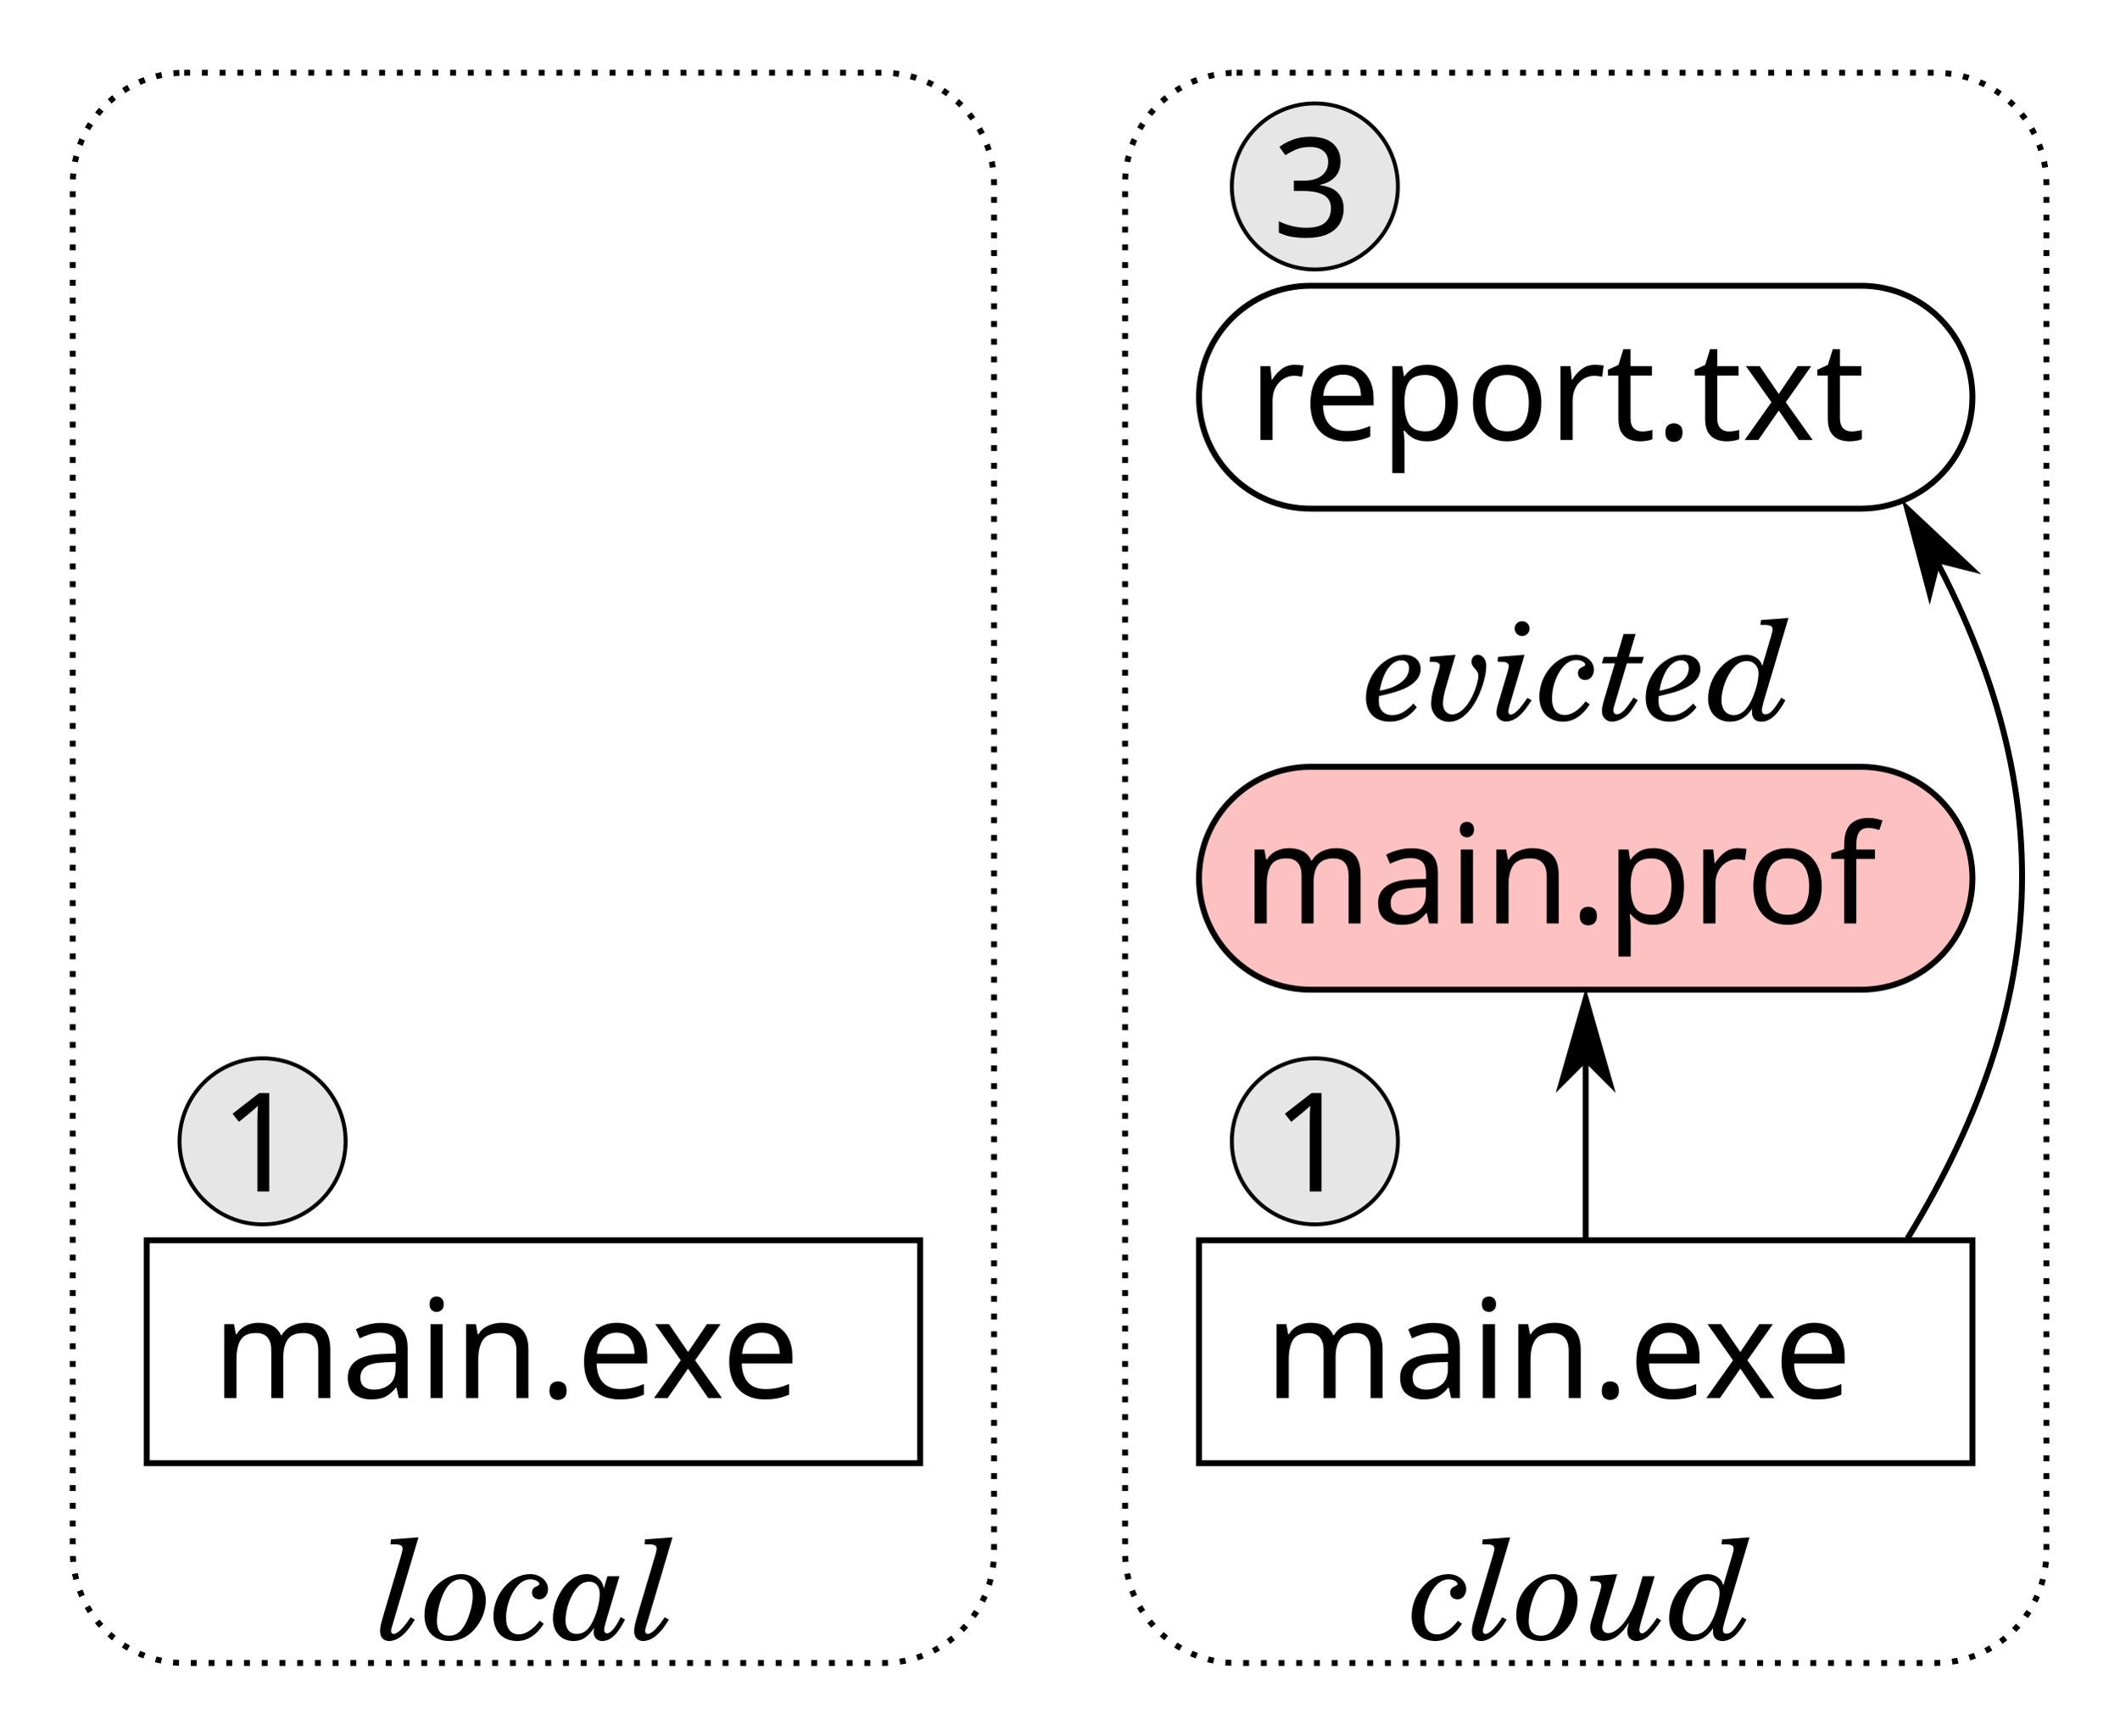
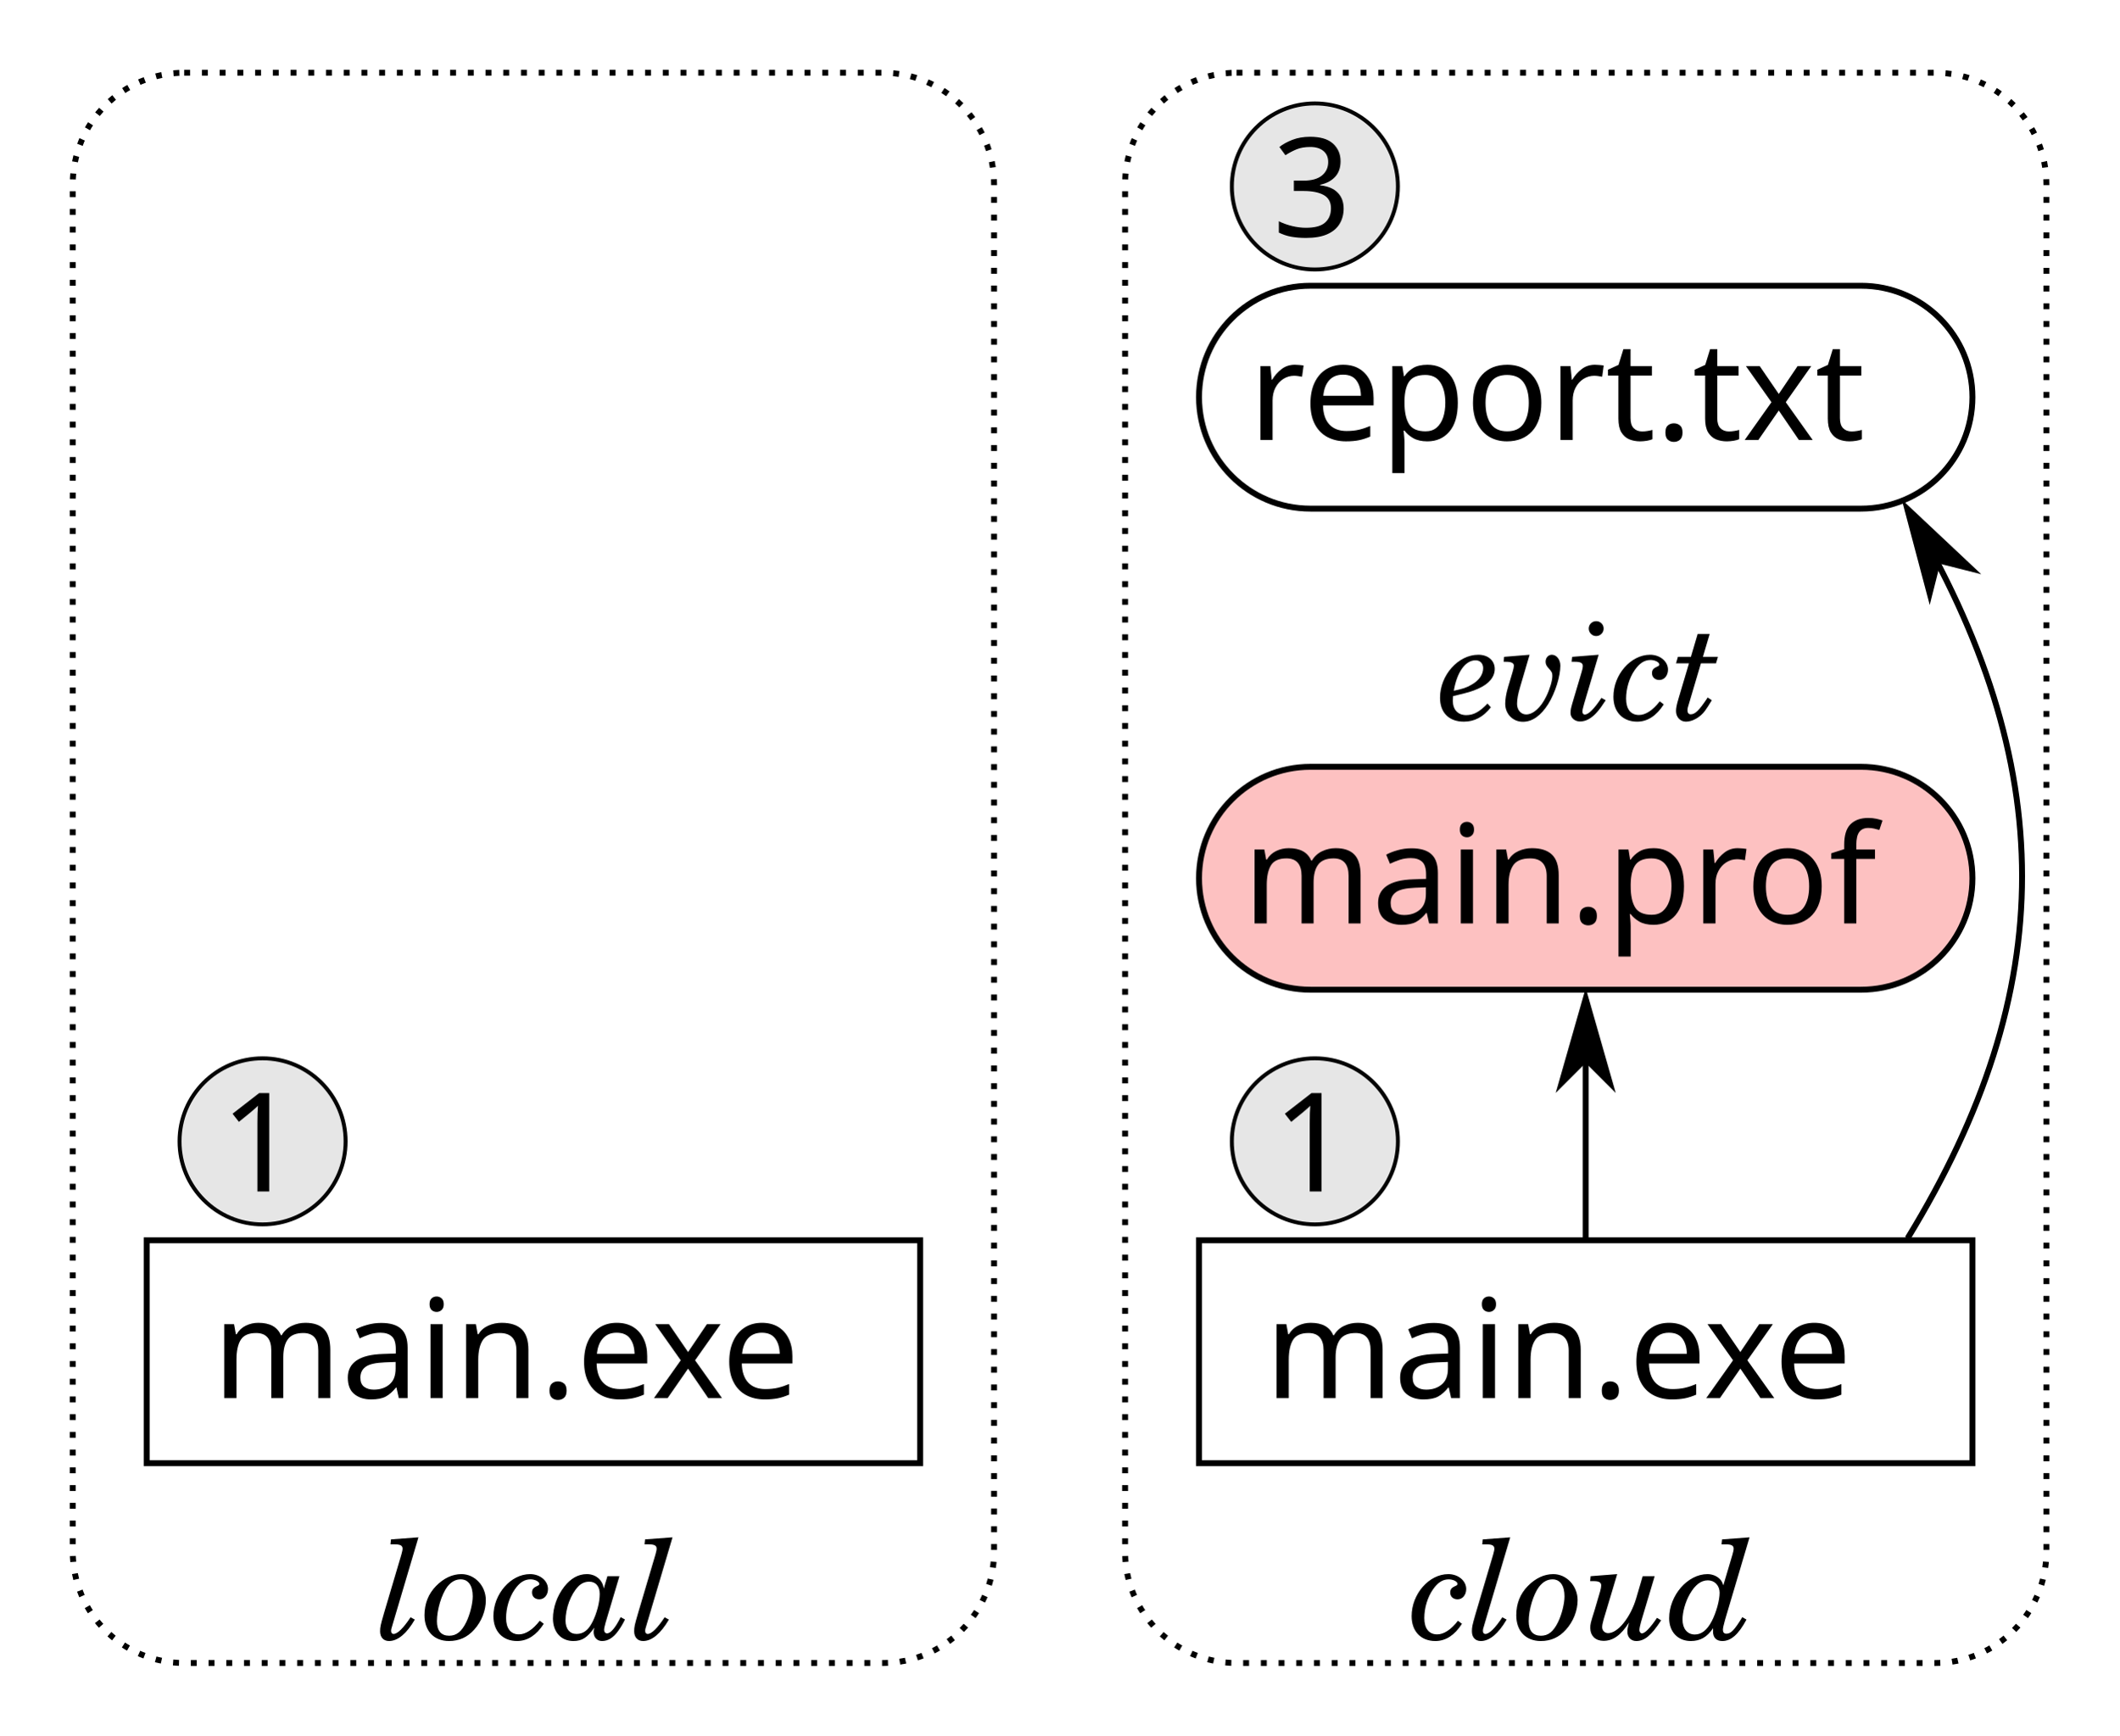
<svg xmlns="http://www.w3.org/2000/svg" width="151.838mm" height="124.369mm" viewBox="0 0 538.007 440.677" id="svg2" version="1.1">
  <defs id="defs4">
    <marker style="overflow:visible" id="marker4677" refX="0" refY="0" orient="auto">
      <path transform="matrix(-0.8,0,0,-0.8,-10,0)" style="fill:#000000;fill-opacity:1;fill-rule:evenodd;stroke:#000000;stroke-width:1pt;stroke-opacity:1" d="M 0,0 5,-5 -12.5,0 5,5 0,0 Z" id="path4679" />
    </marker>
    <marker orient="auto" refY="0" refX="0" id="marker7928" style="overflow:visible">
      <path id="path7930" d="M 0,0 5,-5 -12.5,0 5,5 0,0 Z" style="fill:#000000;fill-opacity:1;fill-rule:evenodd;stroke:#000000;stroke-width:1pt;stroke-opacity:1" transform="matrix(-0.8,0,0,-0.8,-10,0)" />
    </marker>
    <marker orient="auto" refY="0" refX="0" id="marker5936" style="overflow:visible">
      <path id="path5938" d="M 0,0 5,-5 -12.5,0 5,5 0,0 Z" style="fill:#000000;fill-opacity:1;fill-rule:evenodd;stroke:#000000;stroke-width:1pt;stroke-opacity:1" transform="matrix(-0.8,0,0,-0.8,-10,0)" />
    </marker>
    <marker orient="auto" refY="0" refX="0" id="marker5776" style="overflow:visible">
      <path id="path5778" d="M 0,0 5,-5 -12.5,0 5,5 0,0 Z" style="fill:#000000;fill-opacity:1;fill-rule:evenodd;stroke:#000000;stroke-width:1pt;stroke-opacity:1" transform="matrix(-0.8,0,0,-0.8,-10,0)" />
    </marker>
    <marker orient="auto" refY="0" refX="0" id="marker4844" style="overflow:visible">
      <path id="path4846" d="M 0,0 5,-5 -12.5,0 5,5 0,0 Z" style="fill:#000000;fill-opacity:1;fill-rule:evenodd;stroke:#000000;stroke-width:1pt;stroke-opacity:1" transform="matrix(-0.8,0,0,-0.8,-10,0)" />
    </marker>
    <marker style="overflow:visible" id="marker4297" refX="0" refY="0" orient="auto">
      <path transform="matrix(-0.8,0,0,-0.8,-10,0)" style="fill:#000000;fill-opacity:1;fill-rule:evenodd;stroke:#000000;stroke-width:1pt;stroke-opacity:1" d="M 0,0 5,-5 -12.5,0 5,5 0,0 Z" id="path4299" />
    </marker>
    <marker orient="auto" refY="0" refX="0" id="marker4251" style="overflow:visible">
      <path id="path4253" d="M 0,0 5,-5 -12.5,0 5,5 0,0 Z" style="fill:#000000;fill-opacity:1;fill-rule:evenodd;stroke:#000000;stroke-width:1pt;stroke-opacity:1" transform="matrix(-0.8,0,0,-0.8,-10,0)" />
    </marker>
    <marker style="overflow:visible" id="marker4181" refX="0" refY="0" orient="auto">
      <path transform="matrix(-0.8,0,0,-0.8,-10,0)" style="fill:#000000;fill-opacity:1;fill-rule:evenodd;stroke:#000000;stroke-width:1pt;stroke-opacity:1" d="M 0,0 5,-5 -12.5,0 5,5 0,0 Z" id="path4183" />
    </marker>
    <marker orient="auto" refY="0" refX="0" id="marker4198" style="overflow:visible">
      <path id="path4200" d="M 0,0 5,-5 -12.5,0 5,5 0,0 Z" style="fill:#000000;fill-opacity:1;fill-rule:evenodd;stroke:#000000;stroke-width:1pt;stroke-opacity:1" transform="matrix(-0.8,0,0,-0.8,-10,0)" />
    </marker>
  </defs>
  <g id="layer1" transform="translate(-70.91127,-547.4996)">
    <rect rx="0" style="color:#000000;clip-rule:nonzero;display:inline;overflow:visible;visibility:visible;opacity:1;isolation:auto;mix-blend-mode:normal;color-interpolation:sRGB;color-interpolation-filters:linearRGB;solid-color:#000000;solid-opacity:1;fill:none;fill-opacity:1;fill-rule:nonzero;stroke:#000000;stroke-width:1.5;stroke-linecap:butt;stroke-linejoin:miter;stroke-miterlimit:4;stroke-dasharray:none;stroke-dashoffset:8;stroke-opacity:1;color-rendering:auto;image-rendering:auto;shape-rendering:auto;text-rendering:auto;enable-background:accumulate" id="rect4260" width="196.358" height="56.59" x="108.152" y="862.386" ry="0" />
    <text xml:space="preserve" style="font-style:normal;font-weight:normal;font-size:35px;line-height:125%;font-family:sans-serif;letter-spacing:0px;word-spacing:0px;fill:#000000;fill-opacity:1;stroke:none;stroke-width:1.5;stroke-linecap:butt;stroke-linejoin:miter;stroke-miterlimit:4;stroke-dasharray:none;stroke-opacity:1" x="124.873" y="902.449" id="text4136">
      <tspan id="tspan4138" x="124.873" y="902.449">main.exe</tspan>
    </text>
    <g id="g4781" transform="translate(-286.9833,15.15229)">
      <circle r="21.079" cy="822.119" cx="424.55" id="circle4227" style="color:#000000;clip-rule:nonzero;display:inline;overflow:visible;visibility:visible;opacity:0.98;isolation:auto;mix-blend-mode:normal;color-interpolation:sRGB;color-interpolation-filters:linearRGB;solid-color:#000000;solid-opacity:1;fill:#e6e6e6;fill-opacity:1;fill-rule:nonzero;stroke:#000000;stroke-width:1;stroke-linecap:butt;stroke-linejoin:miter;stroke-miterlimit:4;stroke-dasharray:none;stroke-dashoffset:0;stroke-opacity:1;color-rendering:auto;image-rendering:auto;shape-rendering:auto;text-rendering:auto;enable-background:accumulate" />
      <text xml:space="preserve" style="font-style:normal;font-weight:normal;font-size:35px;line-height:125%;font-family:sans-serif;letter-spacing:0px;word-spacing:0px;fill:#000000;fill-opacity:1;stroke:none;stroke-width:1.5;stroke-linecap:butt;stroke-linejoin:miter;stroke-miterlimit:4;stroke-dasharray:none;stroke-opacity:1" x="413.819" y="834.842" id="text4229">
        <tspan id="tspan4231" x="413.819" y="834.842">1</tspan>
      </text>
    </g>
    <text id="text7686-5" y="963.594" x="166.845" style="font-style:normal;font-weight:normal;font-size:35px;line-height:125%;font-family:sans-serif;letter-spacing:0px;word-spacing:0px;fill:#000000;fill-opacity:1;stroke:none;stroke-width:1.5;stroke-linecap:butt;stroke-linejoin:miter;stroke-miterlimit:4;stroke-dasharray:none;stroke-opacity:1" xml:space="preserve">
      <tspan y="963.594" x="166.845" id="tspan7688-6" style="font-style:italic;font-variant:normal;font-weight:normal;font-stretch:normal;font-family:'Century Schoolbook';-inkscape-font-specification:'Century Schoolbook Italic'">local</tspan>
    </text>
    <rect style="color:#000000;clip-rule:nonzero;display:inline;overflow:visible;visibility:visible;opacity:1;isolation:auto;mix-blend-mode:normal;color-interpolation:sRGB;color-interpolation-filters:linearRGB;solid-color:#000000;solid-opacity:1;fill:none;fill-opacity:1;fill-rule:nonzero;stroke:#000000;stroke-width:1.5;stroke-linecap:butt;stroke-linejoin:miter;stroke-miterlimit:4;stroke-dasharray:1.5, 3;stroke-dashoffset:0;stroke-opacity:1;color-rendering:auto;image-rendering:auto;shape-rendering:auto;text-rendering:auto;enable-background:accumulate" id="rect4263" width="233.907" height="403.744" x="89.378" y="565.966" rx="28.295" ry="28.295" />
    <path id="path5934" d="m 555.211,861.89 c 38.752,-63.337 38.752,-120.123 0,-185.098" style="fill:none;fill-rule:evenodd;stroke:#000000;stroke-width:1.5;stroke-linecap:butt;stroke-linejoin:miter;stroke-miterlimit:4;stroke-dasharray:none;stroke-opacity:1;marker-end:url(#marker5936);marker-start:" />
    <rect ry="28.295" y="620.035" x="375.319" height="56.59" width="196.358" id="rect7878" style="color:#000000;clip-rule:nonzero;display:inline;overflow:visible;visibility:visible;opacity:1;isolation:auto;mix-blend-mode:normal;color-interpolation:sRGB;color-interpolation-filters:linearRGB;solid-color:#000000;solid-opacity:1;fill:none;fill-opacity:1;fill-rule:nonzero;stroke:#000000;stroke-width:1.5;stroke-linecap:butt;stroke-linejoin:miter;stroke-miterlimit:4;stroke-dasharray:none;stroke-dashoffset:8;stroke-opacity:1;color-rendering:auto;image-rendering:auto;shape-rendering:auto;text-rendering:auto;enable-background:accumulate" rx="28.295" />
    <rect ry="0" y="862.386" x="375.319" height="56.59" width="196.358" id="rect7880" style="color:#000000;clip-rule:nonzero;display:inline;overflow:visible;visibility:visible;opacity:1;isolation:auto;mix-blend-mode:normal;color-interpolation:sRGB;color-interpolation-filters:linearRGB;solid-color:#000000;solid-opacity:1;fill:none;fill-opacity:1;fill-rule:nonzero;stroke:#000000;stroke-width:1.5;stroke-linecap:butt;stroke-linejoin:miter;stroke-miterlimit:4;stroke-dasharray:none;stroke-dashoffset:8;stroke-opacity:1;color-rendering:auto;image-rendering:auto;shape-rendering:auto;text-rendering:auto;enable-background:accumulate" rx="0" />
    <text id="text7882" y="902.449" x="392.04" style="font-style:normal;font-weight:normal;font-size:35px;line-height:125%;font-family:sans-serif;letter-spacing:0px;word-spacing:0px;fill:#000000;fill-opacity:1;stroke:none;stroke-width:1.5;stroke-linecap:butt;stroke-linejoin:miter;stroke-miterlimit:4;stroke-dasharray:none;stroke-opacity:1" xml:space="preserve">
      <tspan y="902.449" x="392.04" id="tspan7884">main.exe</tspan>
    </text>
    <path style="fill:none;fill-rule:evenodd;stroke:#000000;stroke-width:1.5;stroke-linecap:butt;stroke-linejoin:miter;stroke-miterlimit:4;stroke-dasharray:none;stroke-opacity:1;marker-end:url(#marker4198)" d="m 473.498,862.543 0,-61.312" id="path7886" />
    <g transform="translate(167.0618,0)" id="g7888">
      <g id="g7890" transform="translate(-186.8782,15.15229)">
        <circle r="21.079" cy="822.119" cx="424.55" id="circle7892" style="color:#000000;clip-rule:nonzero;display:inline;overflow:visible;visibility:visible;opacity:0.98;isolation:auto;mix-blend-mode:normal;color-interpolation:sRGB;color-interpolation-filters:linearRGB;solid-color:#000000;solid-opacity:1;fill:#e6e6e6;fill-opacity:1;fill-rule:nonzero;stroke:#000000;stroke-width:1;stroke-linecap:butt;stroke-linejoin:miter;stroke-miterlimit:4;stroke-dasharray:none;stroke-dashoffset:0;stroke-opacity:1;color-rendering:auto;image-rendering:auto;shape-rendering:auto;text-rendering:auto;enable-background:accumulate" />
        <text xml:space="preserve" style="font-style:normal;font-weight:normal;font-size:35px;line-height:125%;font-family:sans-serif;letter-spacing:0px;word-spacing:0px;fill:#000000;fill-opacity:1;stroke:none;stroke-width:1.5;stroke-linecap:butt;stroke-linejoin:miter;stroke-miterlimit:4;stroke-dasharray:none;stroke-opacity:1" x="413.819" y="834.842" id="text7894">
          <tspan id="tspan7896" x="413.819" y="834.842">1</tspan>
        </text>
      </g>
    </g>
    <rect rx="28.295" style="color:#000000;clip-rule:nonzero;display:inline;overflow:visible;visibility:visible;opacity:1;isolation:auto;mix-blend-mode:normal;color-interpolation:sRGB;color-interpolation-filters:linearRGB;solid-color:#000000;solid-opacity:1;fill:#fdc1c1;fill-opacity:1;fill-rule:nonzero;stroke:#000000;stroke-width:1.5;stroke-linecap:butt;stroke-linejoin:miter;stroke-miterlimit:4;stroke-dasharray:none;stroke-dashoffset:8;stroke-opacity:1;color-rendering:auto;image-rendering:auto;shape-rendering:auto;text-rendering:auto;enable-background:accumulate" id="rect7900" width="196.358" height="56.59" x="375.319" y="742.178" ry="28.295" />
    <text xml:space="preserve" style="font-style:normal;font-weight:normal;font-size:35px;line-height:125%;font-family:sans-serif;letter-spacing:0px;word-spacing:0px;fill:#000000;fill-opacity:1;stroke:none;stroke-width:1.5;stroke-linecap:butt;stroke-linejoin:miter;stroke-miterlimit:4;stroke-dasharray:none;stroke-opacity:1" x="386.451" y="781.945" id="text7902">
      <tspan id="tspan7904" x="386.451" y="781.945">main.prof</tspan>
    </text>
    <text id="text7906" y="659.206" x="387.929" style="font-style:normal;font-weight:normal;font-size:35px;line-height:125%;font-family:sans-serif;letter-spacing:0px;word-spacing:0px;fill:#000000;fill-opacity:1;stroke:none;stroke-width:1.5;stroke-linecap:butt;stroke-linejoin:miter;stroke-miterlimit:4;stroke-dasharray:none;stroke-opacity:1" xml:space="preserve">
      <tspan y="659.206" x="387.929" id="tspan7908">report.txt</tspan>
    </text>
    <g transform="translate(167.0618,0)" id="g7920">
      <circle style="color:#000000;clip-rule:nonzero;display:inline;overflow:visible;visibility:visible;opacity:0.98;isolation:auto;mix-blend-mode:normal;color-interpolation:sRGB;color-interpolation-filters:linearRGB;solid-color:#000000;solid-opacity:1;fill:#e6e6e6;fill-opacity:1;fill-rule:nonzero;stroke:#000000;stroke-width:1;stroke-linecap:butt;stroke-linejoin:miter;stroke-miterlimit:4;stroke-dasharray:none;stroke-dashoffset:0;stroke-opacity:1;color-rendering:auto;image-rendering:auto;shape-rendering:auto;text-rendering:auto;enable-background:accumulate" id="circle7922" cx="237.672" cy="594.834" r="21.079" />
      <text id="text7924" y="607.558" x="226.941" style="font-style:normal;font-weight:normal;font-size:35px;line-height:125%;font-family:sans-serif;letter-spacing:0px;word-spacing:0px;fill:#000000;fill-opacity:1;stroke:none;stroke-width:1.5;stroke-linecap:butt;stroke-linejoin:miter;stroke-miterlimit:4;stroke-dasharray:none;stroke-opacity:1" xml:space="preserve">
        <tspan y="607.558" x="226.941" id="tspan7926">3</tspan>
      </text>
    </g>
-     <text xml:space="preserve" style="font-style:normal;font-weight:normal;font-size:35px;line-height:125%;font-family:sans-serif;letter-spacing:0px;word-spacing:0px;fill:#000000;fill-opacity:1;stroke:none;stroke-width:1.5;stroke-linecap:butt;stroke-linejoin:miter;stroke-miterlimit:4;stroke-dasharray:none;stroke-opacity:1" x="417.905" y="730.179" id="text4834-8">
-       <tspan style="font-style:italic;font-variant:normal;font-weight:normal;font-stretch:normal;font-family:'Century Schoolbook';-inkscape-font-specification:'Century Schoolbook Italic'" id="tspan4836-7" x="417.905" y="730.179">evicted</tspan>
+     <text xml:space="preserve" style="font-style:normal;font-weight:normal;font-size:35px;line-height:125%;font-family:sans-serif;letter-spacing:0px;word-spacing:0px;fill:#000000;fill-opacity:1;stroke:none;stroke-width:1.5;stroke-linecap:butt;stroke-linejoin:miter;stroke-miterlimit:4;stroke-dasharray:none;stroke-opacity:1" x="436.712" y="730.179" id="text4834-8">
+       <tspan style="font-style:italic;font-variant:normal;font-weight:normal;font-stretch:normal;font-family:'Century Schoolbook';-inkscape-font-specification:'Century Schoolbook Italic'" id="tspan4836-7" x="436.712" y="730.179">evict</tspan>
    </text>
    <g id="g4261" transform="translate(-6.652603,-427.2945)">
      <text id="text4834-5" y="1390.889" x="435.777" style="font-style:normal;font-weight:normal;font-size:35px;line-height:125%;font-family:sans-serif;letter-spacing:0px;word-spacing:0px;fill:#000000;fill-opacity:1;stroke:none;stroke-width:1.5;stroke-linecap:butt;stroke-linejoin:miter;stroke-miterlimit:4;stroke-dasharray:none;stroke-opacity:1" xml:space="preserve">
        <tspan y="1390.889" x="435.777" id="tspan4836-8" style="font-style:italic;font-variant:normal;font-weight:normal;font-stretch:normal;font-family:'Century Schoolbook';-inkscape-font-specification:'Century Schoolbook Italic'">cloud</tspan>
      </text>
      <rect style="color:#000000;clip-rule:nonzero;display:inline;overflow:visible;visibility:visible;opacity:1;isolation:auto;mix-blend-mode:normal;color-interpolation:sRGB;color-interpolation-filters:linearRGB;solid-color:#000000;solid-opacity:1;fill:none;fill-opacity:1;fill-rule:nonzero;stroke:#000000;stroke-width:1.5;stroke-linecap:butt;stroke-linejoin:miter;stroke-miterlimit:4;stroke-dasharray:1.5, 3;stroke-dashoffset:0;stroke-opacity:1;color-rendering:auto;image-rendering:auto;shape-rendering:auto;text-rendering:auto;enable-background:accumulate" id="rect4265" width="233.907" height="403.744" x="363.197" y="993.261" rx="28.295" ry="28.295" />
    </g>
  </g>
</svg>
